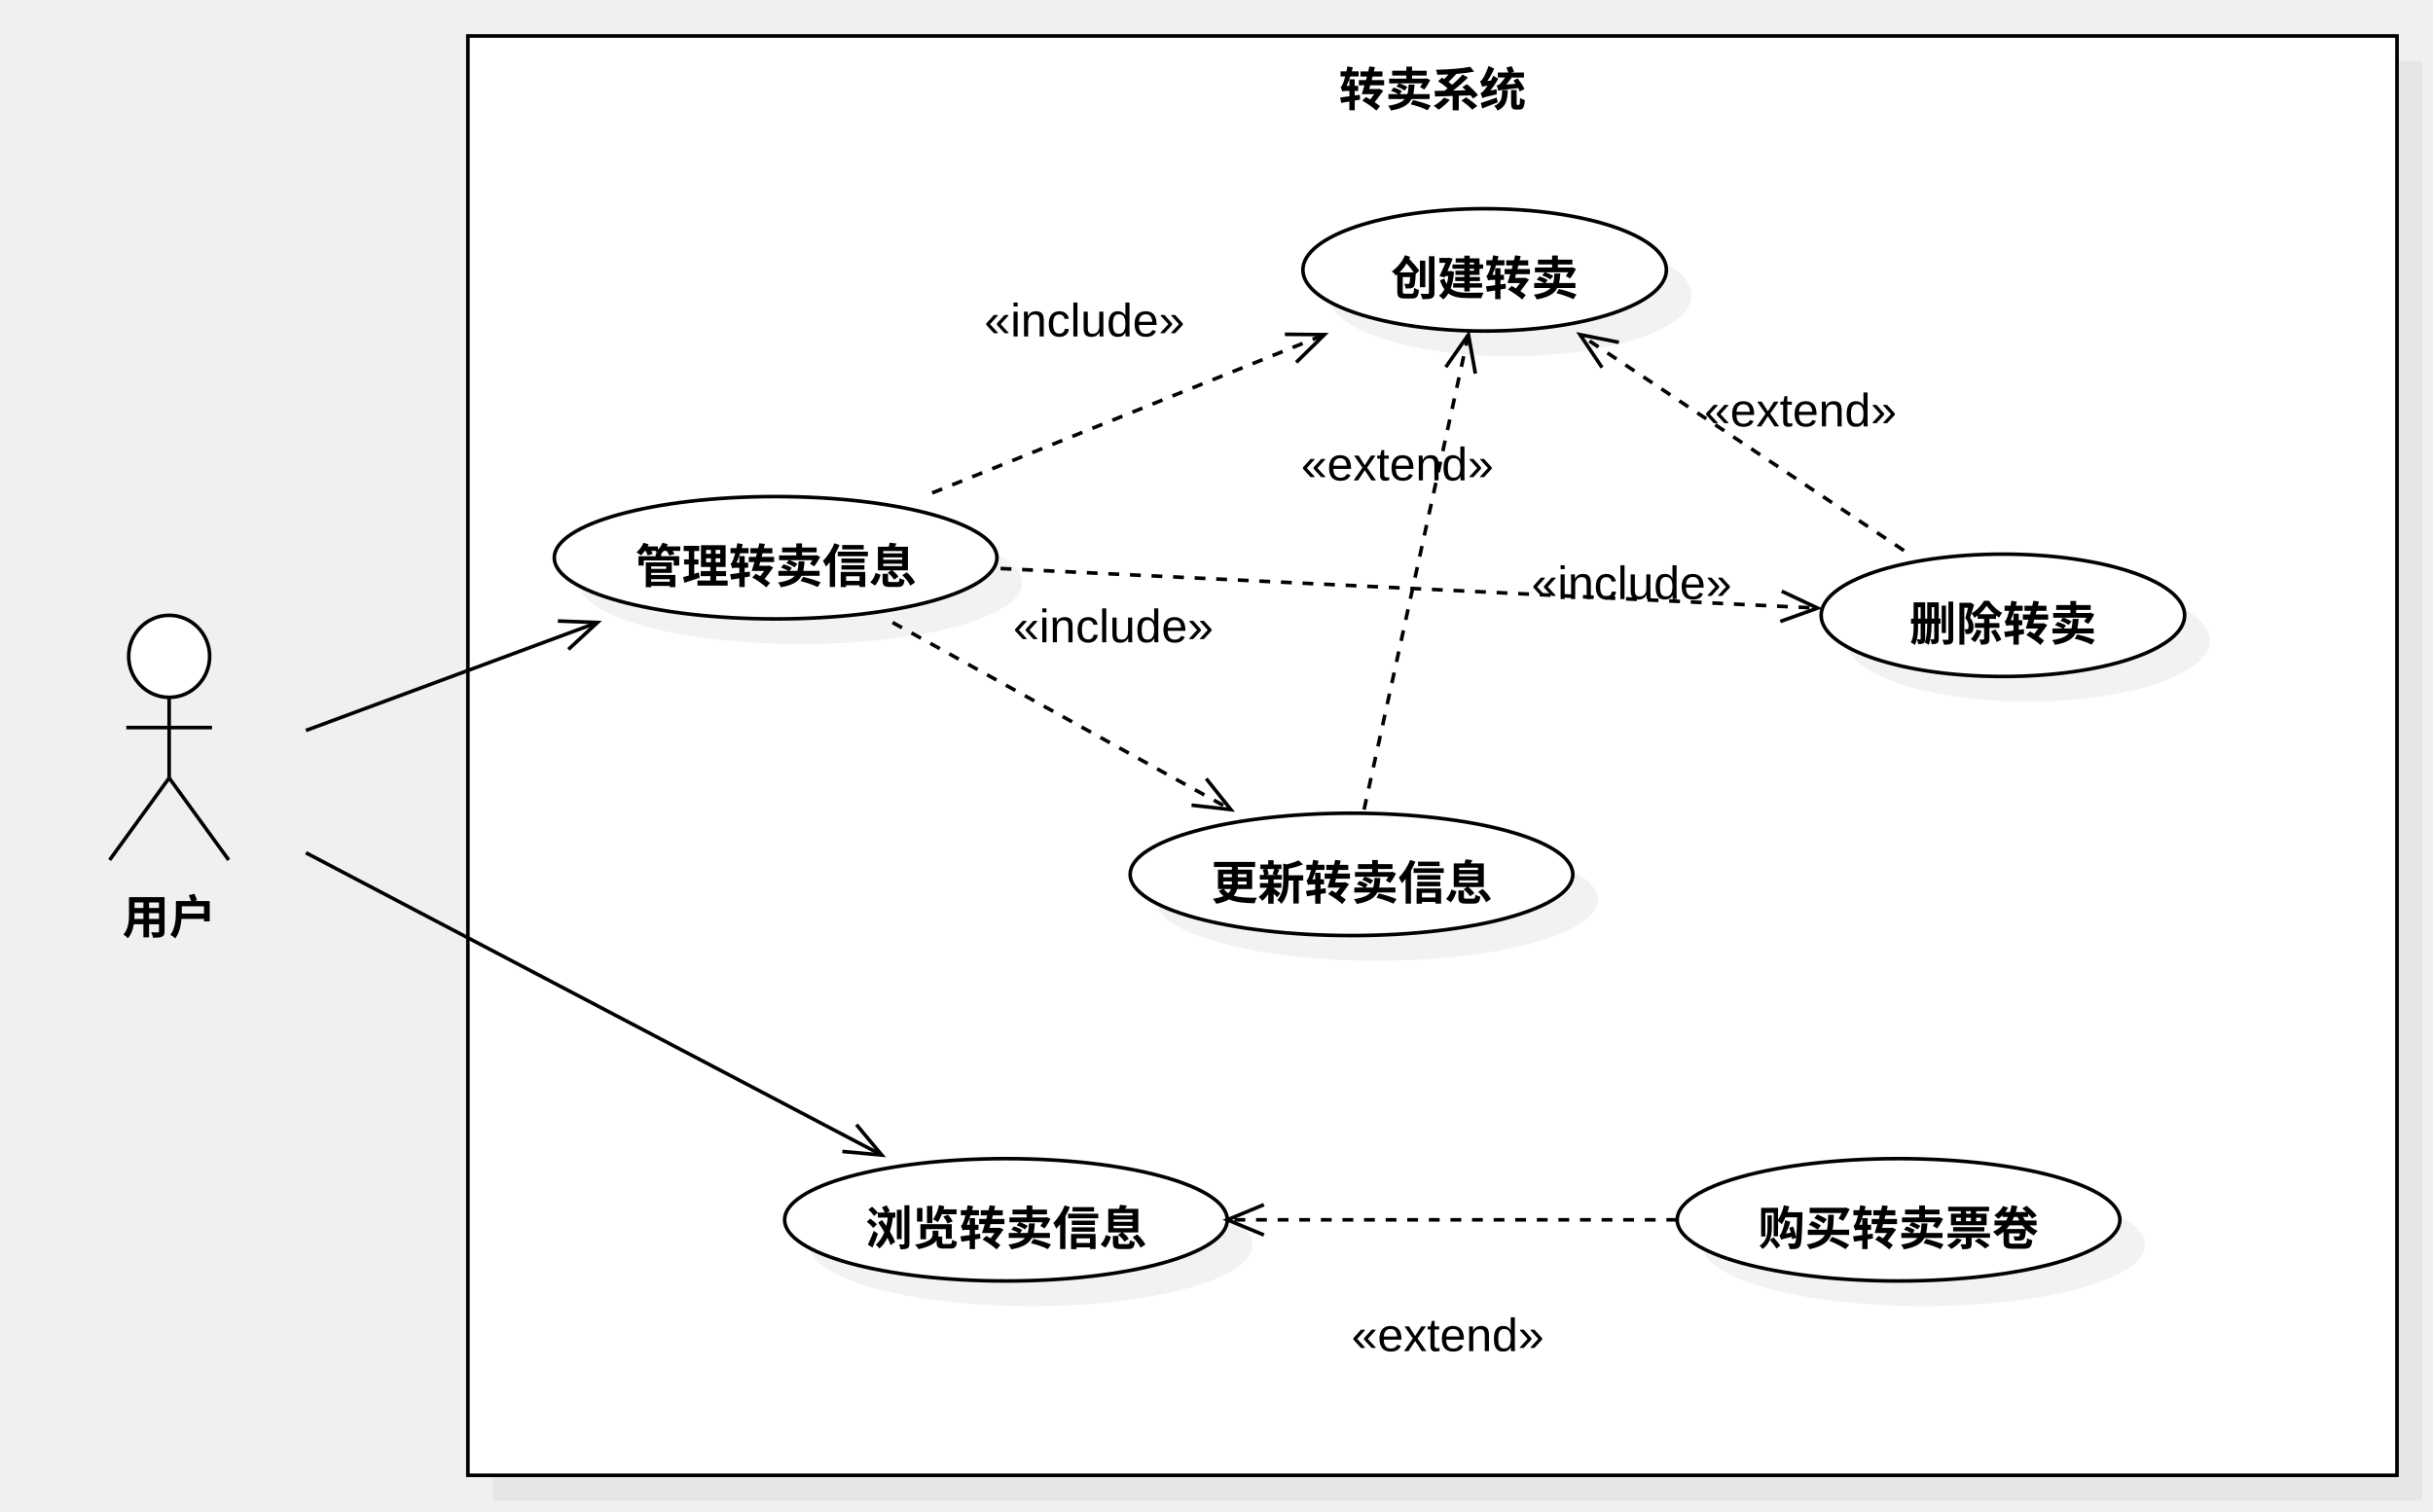
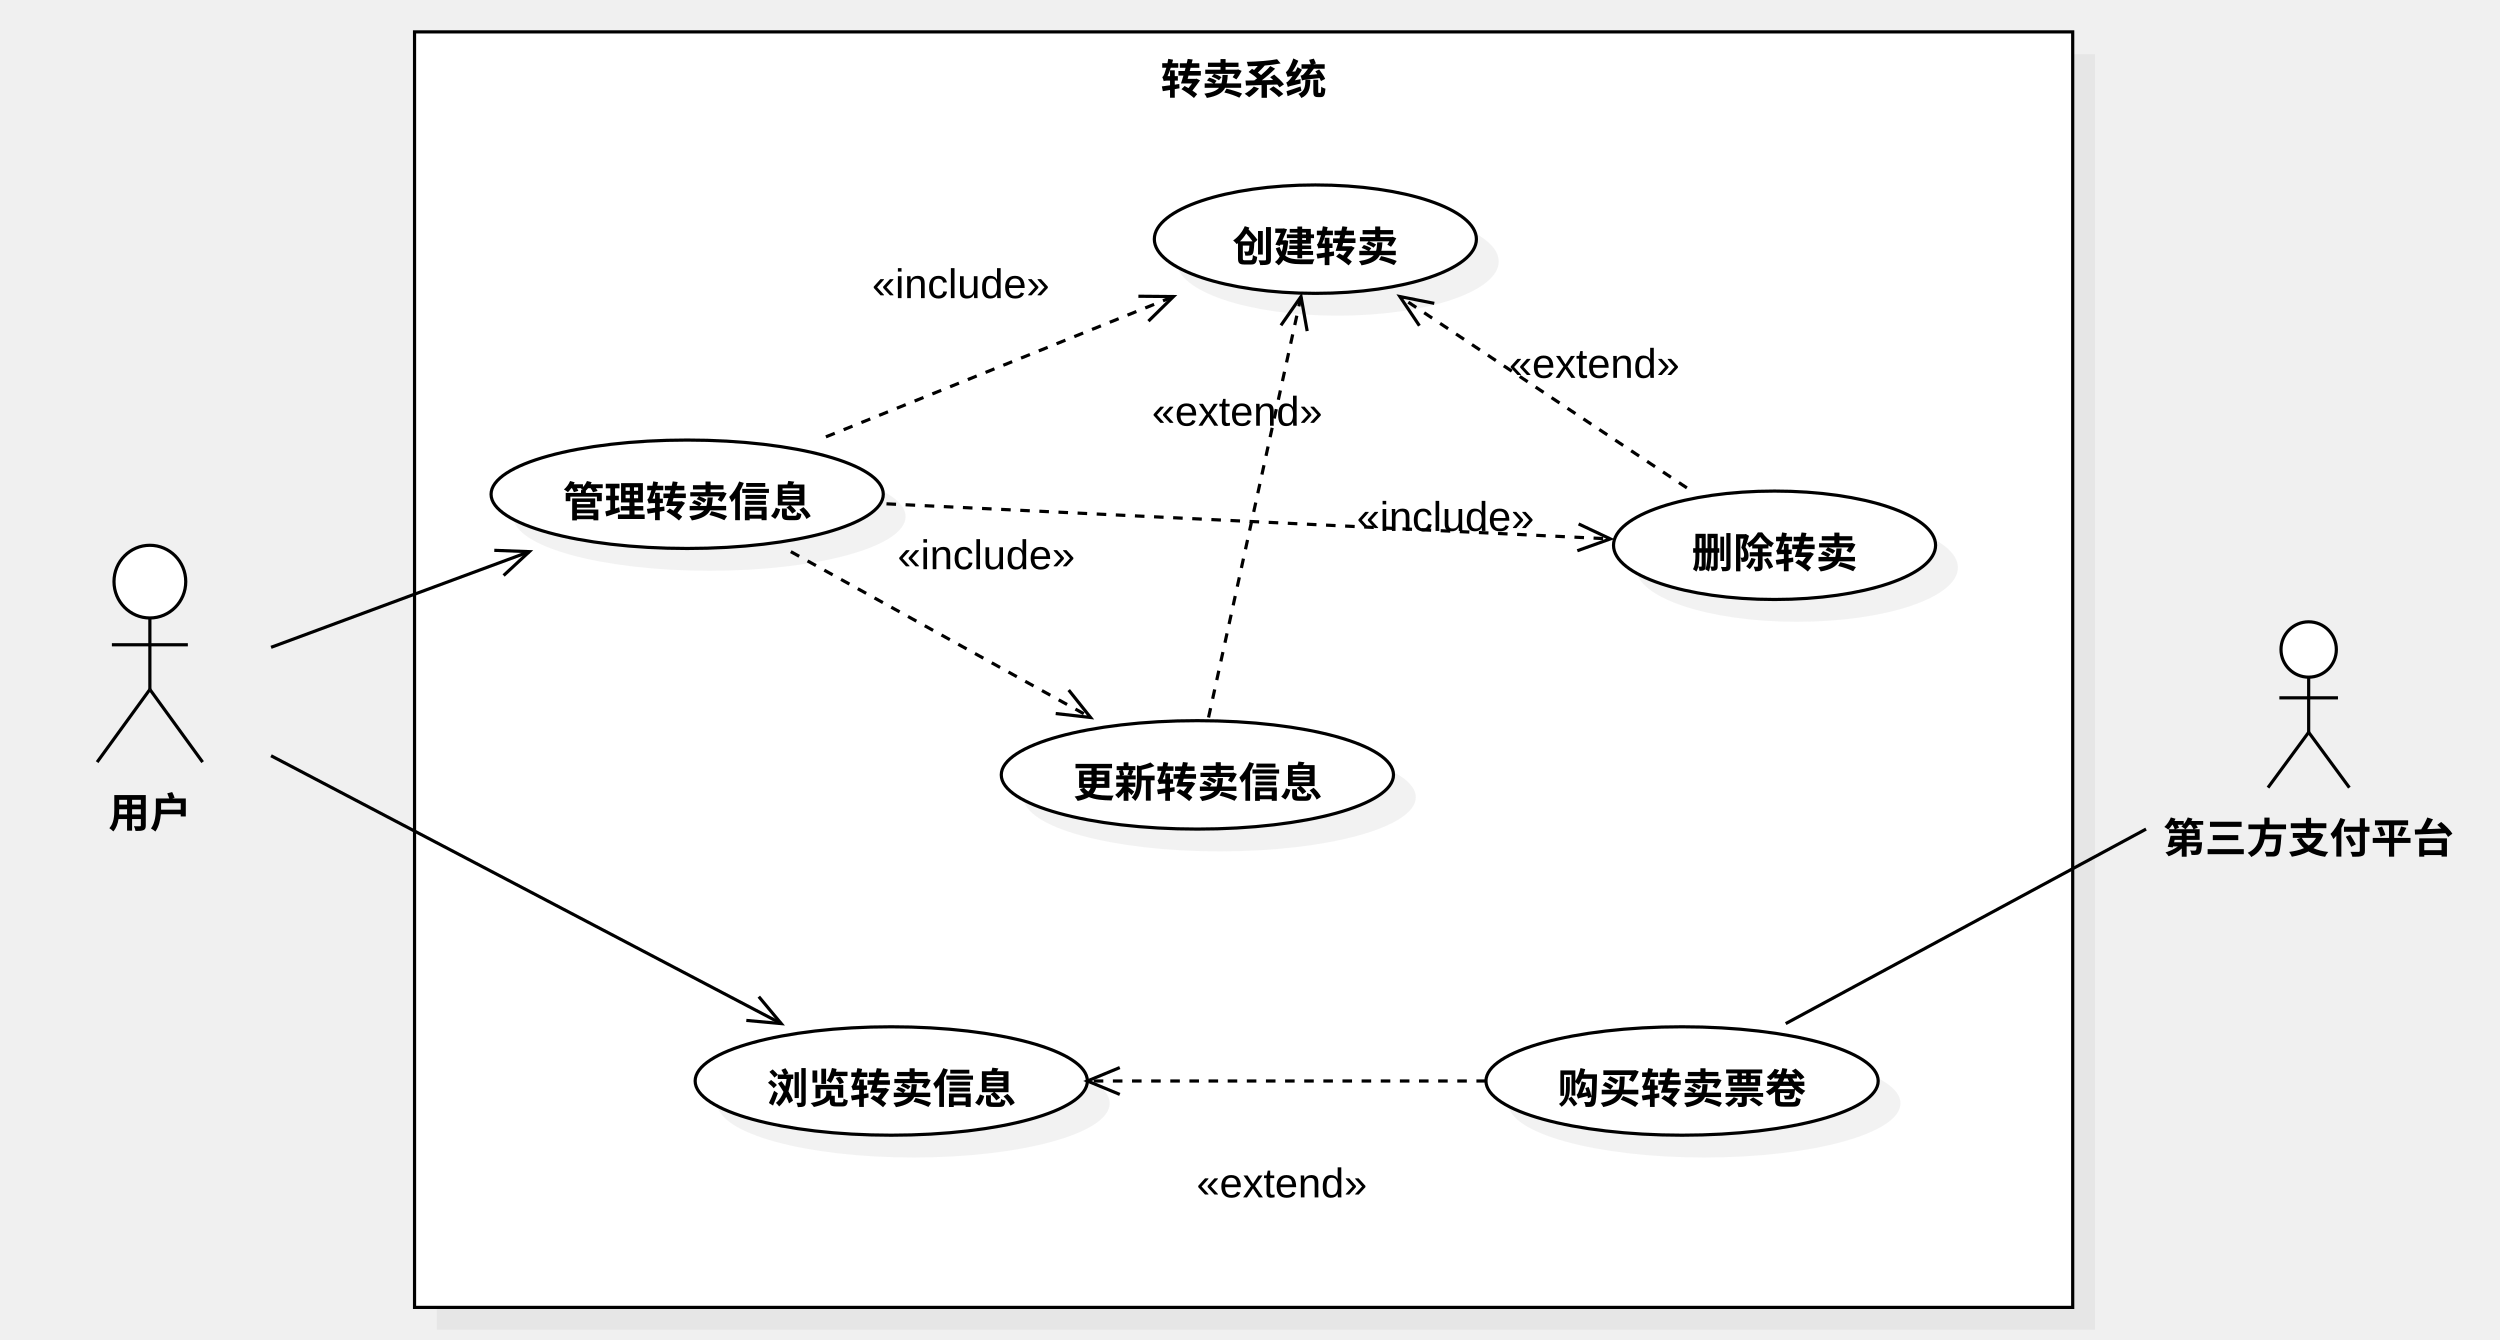
- <svg xmlns="http://www.w3.org/2000/svg" version="1.1" width="676" height="420">
+ <svg xmlns="http://www.w3.org/2000/svg" version="1.1" width="784" height="420">
  <defs />
  <g>
    <g transform="translate(-78,-342) scale(1,1)">
-       <rect fill="#C0C0C0" stroke="none" x="215" y="359" width="536" height="400" opacity="0.2" />
-     </g>
-     <g transform="translate(-78,-342) scale(1,1)">
-       <rect fill="#ffffff" stroke="none" x="208" y="352" width="536" height="400" />
-     </g>
-     <g transform="translate(-78,-342) scale(1,1)">
-       <path fill="none" stroke="#000000" d="M 208 352 L 744 352 L 744 752 L 208 752 L 208 352 Z Z" stroke-miterlimit="10" />
-     </g>
-     <g transform="translate(-78,-342) scale(1,1)">
-       <g>
-         <path fill="none" stroke="none" />
-         <text fill="#000000" stroke="none" font-family="Arial" font-size="13px" font-style="normal" font-weight="bold" text-decoration="none" x="450" y="371.5">转卖系统</text>
+       <rect fill="#C0C0C0" stroke="none" x="215" y="359" width="520" height="400" opacity="0.2" />
+     </g>
+     <g transform="translate(-78,-342) scale(1,1)">
+       <rect fill="#ffffff" stroke="none" x="208" y="352" width="520" height="400" />
+     </g>
+     <g transform="translate(-78,-342) scale(1,1)">
+       <path fill="none" stroke="#000000" d="M 208 352 L 728 352 L 728 752 L 208 752 L 208 352 Z Z" stroke-miterlimit="10" />
+     </g>
+     <g transform="translate(-78,-342) scale(1,1)">
+       <g>
+         <path fill="none" stroke="none" />
+         <text fill="#000000" stroke="none" font-family="Arial" font-size="13px" font-style="normal" font-weight="bold" text-decoration="none" x="442" y="371.5">转卖系统</text>
      </g>
    </g>
    <g transform="translate(-78,-342) scale(1,1)">
      <path fill="#ffffff" stroke="none" d="M 113.749 524.4 C 113.749 518.104 118.786 513 125 513 C 131.214 513 136.251 518.104 136.251 524.4 C 136.251 530.696 131.214 535.8 125 535.8 C 118.786 535.8 113.749 530.696 113.749 524.4 Z" />
    </g>
    <g transform="translate(-78,-342) scale(1,1)">
      <path fill="none" stroke="#000000" d="M 113.749 524.4 C 113.749 518.104 118.786 513 125 513 C 131.214 513 136.251 518.104 136.251 524.4 C 136.251 530.696 131.214 535.8 125 535.8 C 118.786 535.8 113.749 530.696 113.749 524.4 Z" stroke-miterlimit="10" />
    </g>
    <g transform="translate(-78,-342) scale(1,1)">
      <path fill="none" stroke="#000000" d="M 125 535.8 L 125 558.2" stroke-miterlimit="10" />
    </g>
    <g transform="translate(-78,-342) scale(1,1)">
      <path fill="none" stroke="#000000" d="M 113.087 544.2 L 136.913 544.2" stroke-miterlimit="10" />
    </g>
    <g transform="translate(-78,-342) scale(1,1)">
      <path fill="none" stroke="#000000" d="M 125 558.2 L 108.455 581" stroke-miterlimit="10" />
    </g>
    <g transform="translate(-78,-342) scale(1,1)">
      <path fill="none" stroke="#000000" d="M 125 558.2 L 141.545 581" stroke-miterlimit="10" />
    </g>
    <g transform="translate(-78,-342) scale(1,1)">
      <g>
        <path fill="none" stroke="none" />
        <text fill="#000000" stroke="none" font-family="Arial" font-size="13px" font-style="normal" font-weight="bold" text-decoration="none" x="112" y="601.5">用户</text>
      </g>
    </g>
    <g transform="translate(-78,-342) scale(1,1)">
      <path fill="#C0C0C0" stroke="none" d="M 239 504 C 239 494.611 266.534 487 300.5 487 C 334.466 487 362 494.611 362 504 C 362 513.389 334.466 521 300.5 521 C 266.534 521 239 513.389 239 504 Z" opacity="0.2" />
    </g>
    <g transform="translate(-78,-342) scale(1,1)">
      <path fill="#ffffff" stroke="none" d="M 232 497 C 232 487.611 259.534 480 293.5 480 C 327.466 480 355 487.611 355 497 C 355 506.389 327.466 514 293.5 514 C 259.534 514 232 506.389 232 497 Z" />
    </g>
    <g transform="translate(-78,-342) scale(1,1)">
      <path fill="none" stroke="#000000" d="M 232 497 C 232 487.611 259.534 480 293.5 480 C 327.466 480 355 487.611 355 497 C 355 506.389 327.466 514 293.5 514 C 259.534 514 232 506.389 232 497 Z" stroke-miterlimit="10" />
    </g>
    <g transform="translate(-78,-342) scale(1,1)">
      <g>
        <path fill="none" stroke="none" />
        <text fill="#000000" stroke="none" font-family="Arial" font-size="13px" font-style="normal" font-weight="bold" text-decoration="none" x="254.5" y="504">管理转卖信息</text>
      </g>
    </g>
    <g transform="translate(-78,-342) scale(1,1)">
      <path fill="#C0C0C0" stroke="none" d="M 447 424 C 447 414.611 469.61 407 497.5 407 C 525.39 407 548 414.611 548 424 C 548 433.389 525.39 441 497.5 441 C 469.61 441 447 433.389 447 424 Z" opacity="0.2" />
    </g>
    <g transform="translate(-78,-342) scale(1,1)">
      <path fill="#ffffff" stroke="none" d="M 440 417 C 440 407.611 462.61 400 490.5 400 C 518.39 400 541 407.611 541 417 C 541 426.389 518.39 434 490.5 434 C 462.61 434 440 426.389 440 417 Z" />
    </g>
    <g transform="translate(-78,-342) scale(1,1)">
      <path fill="none" stroke="#000000" d="M 440 417 C 440 407.611 462.61 400 490.5 400 C 518.39 400 541 407.611 541 417 C 541 426.389 518.39 434 490.5 434 C 462.61 434 440 426.389 440 417 Z" stroke-miterlimit="10" />
    </g>
    <g transform="translate(-78,-342) scale(1,1)">
      <g>
        <path fill="none" stroke="none" />
        <text fill="#000000" stroke="none" font-family="Arial" font-size="13px" font-style="normal" font-weight="bold" text-decoration="none" x="464.5" y="424">创建转卖</text>
      </g>
    </g>
    <g transform="translate(-78,-342) scale(1,1)">
      <path fill="#C0C0C0" stroke="none" d="M 591 520 C 591 510.611 613.61 503 641.5 503 C 669.39 503 692 510.611 692 520 C 692 529.389 669.39 537 641.5 537 C 613.61 537 591 529.389 591 520 Z" opacity="0.2" />
    </g>
    <g transform="translate(-78,-342) scale(1,1)">
      <path fill="#ffffff" stroke="none" d="M 584 513 C 584 503.611 606.61 496 634.5 496 C 662.39 496 685 503.611 685 513 C 685 522.389 662.39 530 634.5 530 C 606.61 530 584 522.389 584 513 Z" />
    </g>
    <g transform="translate(-78,-342) scale(1,1)">
      <path fill="none" stroke="#000000" d="M 584 513 C 584 503.611 606.61 496 634.5 496 C 662.39 496 685 503.611 685 513 C 685 522.389 662.39 530 634.5 530 C 606.61 530 584 522.389 584 513 Z" stroke-miterlimit="10" />
    </g>
    <g transform="translate(-78,-342) scale(1,1)">
      <g>
        <path fill="none" stroke="none" />
        <text fill="#000000" stroke="none" font-family="Arial" font-size="13px" font-style="normal" font-weight="bold" text-decoration="none" x="608.5" y="520">删除转卖</text>
      </g>
    </g>
    <g transform="translate(-78,-342) scale(1,1)">
      <path fill="#C0C0C0" stroke="none" d="M 399 592 C 399 582.611 426.534 575 460.5 575 C 494.466 575 522 582.611 522 592 C 522 601.389 494.466 609 460.5 609 C 426.534 609 399 601.389 399 592 Z" opacity="0.2" />
    </g>
    <g transform="translate(-78,-342) scale(1,1)">
      <path fill="#ffffff" stroke="none" d="M 392 585 C 392 575.611 419.534 568 453.5 568 C 487.466 568 515 575.611 515 585 C 515 594.389 487.466 602 453.5 602 C 419.534 602 392 594.389 392 585 Z" />
    </g>
    <g transform="translate(-78,-342) scale(1,1)">
      <path fill="none" stroke="#000000" d="M 392 585 C 392 575.611 419.534 568 453.5 568 C 487.466 568 515 575.611 515 585 C 515 594.389 487.466 602 453.5 602 C 419.534 602 392 594.389 392 585 Z" stroke-miterlimit="10" />
    </g>
    <g transform="translate(-78,-342) scale(1,1)">
      <g>
        <path fill="none" stroke="none" />
        <text fill="#000000" stroke="none" font-family="Arial" font-size="13px" font-style="normal" font-weight="bold" text-decoration="none" x="414.5" y="592">更新转卖信息</text>
      </g>
    </g>
    <g transform="translate(-78,-342) scale(1,1)">
      <path fill="#C0C0C0" stroke="none" d="M 303 688 C 303 678.611 330.534 671 364.5 671 C 398.466 671 426 678.611 426 688 C 426 697.389 398.466 705 364.5 705 C 330.534 705 303 697.389 303 688 Z" opacity="0.2" />
    </g>
    <g transform="translate(-78,-342) scale(1,1)">
      <path fill="#ffffff" stroke="none" d="M 296 681 C 296 671.611 323.534 664 357.5 664 C 391.466 664 419 671.611 419 681 C 419 690.389 391.466 698 357.5 698 C 323.534 698 296 690.389 296 681 Z" />
    </g>
    <g transform="translate(-78,-342) scale(1,1)">
      <path fill="none" stroke="#000000" d="M 296 681 C 296 671.611 323.534 664 357.5 664 C 391.466 664 419 671.611 419 681 C 419 690.389 391.466 698 357.5 698 C 323.534 698 296 690.389 296 681 Z" stroke-miterlimit="10" />
    </g>
    <g transform="translate(-78,-342) scale(1,1)">
      <g>
        <path fill="none" stroke="none" />
        <text fill="#000000" stroke="none" font-family="Arial" font-size="13px" font-style="normal" font-weight="bold" text-decoration="none" x="318.5" y="688">浏览转卖信息</text>
      </g>
    </g>
    <g transform="translate(-78,-342) scale(1,1)">
      <path fill="#C0C0C0" stroke="none" d="M 551 688 C 551 678.611 578.534 671 612.5 671 C 646.466 671 674 678.611 674 688 C 674 697.389 646.466 705 612.5 705 C 578.534 705 551 697.389 551 688 Z" opacity="0.2" />
    </g>
    <g transform="translate(-78,-342) scale(1,1)">
      <path fill="#ffffff" stroke="none" d="M 544 681 C 544 671.611 571.534 664 605.5 664 C 639.466 664 667 671.611 667 681 C 667 690.389 639.466 698 605.5 698 C 571.534 698 544 690.389 544 681 Z" />
    </g>
    <g transform="translate(-78,-342) scale(1,1)">
      <path fill="none" stroke="#000000" d="M 544 681 C 544 671.611 571.534 664 605.5 664 C 639.466 664 667 671.611 667 681 C 667 690.389 639.466 698 605.5 698 C 571.534 698 544 690.389 544 681 Z" stroke-miterlimit="10" />
    </g>
    <g transform="translate(-78,-342) scale(1,1)">
      <g>
        <path fill="none" stroke="none" />
        <text fill="#000000" stroke="none" font-family="Arial" font-size="13px" font-style="normal" font-weight="bold" text-decoration="none" x="566.5" y="688">购买转卖票卷</text>
      </g>
    </g>
    <g transform="translate(-78,-342) scale(1,1)">
      <path fill="none" stroke="#000000" d="M 163 545 L 244 515" stroke-miterlimit="10" />
    </g>
    <g transform="translate(-78,-342) scale(1,1)">
      <path fill="none" stroke="#000000" d="M 235.932 522.477 L 244 515 L 233.008 514.582" stroke-miterlimit="10" />
    </g>
    <g transform="translate(-78,-342) scale(1,1)">
      <path fill="none" stroke="#000000" d="M 163 579 L 323 663" stroke-miterlimit="10" />
    </g>
    <g transform="translate(-78,-342) scale(1,1)">
      <path fill="none" stroke="#000000" d="M 312.045 662.003 L 323 663 L 315.959 654.549" stroke-miterlimit="10" />
    </g>
    <g transform="translate(-78,-342) scale(1,1)">
      <path fill="none" stroke="#000000" d="M 337 479 L 446 435" stroke-miterlimit="10" stroke-dasharray="3" />
    </g>
    <g transform="translate(-78,-342) scale(1,1)">
      <path fill="none" stroke="#000000" d="M 438.152 442.708 L 446 435 L 435 434.901" stroke-miterlimit="10" />
    </g>
    <g transform="translate(-78,-342) scale(1,1)">
      <g>
        <path fill="none" stroke="none" />
-         <text fill="#000000" stroke="none" font-family="Arial" font-size="13px" font-style="normal" font-weight="normal" text-decoration="none" x="351.5" y="435.5">«include»</text>
+         <text fill="#000000" stroke="none" font-family="Arial" font-size="13px" font-style="normal" font-weight="normal" text-decoration="none" x="351.471" y="435.5">«include»</text>
      </g>
    </g>
    <g transform="translate(-78,-342) scale(1,1)">
      <path fill="none" stroke="#000000" d="M 356 500 L 583 511" stroke-miterlimit="10" stroke-dasharray="3" />
    </g>
    <g transform="translate(-78,-342) scale(1,1)">
      <path fill="none" stroke="#000000" d="M 572.645 514.713 L 583 511 L 573.053 506.304" stroke-miterlimit="10" />
    </g>
    <g transform="translate(-78,-342) scale(1,1)">
      <g>
        <path fill="none" stroke="none" />
-         <text fill="#000000" stroke="none" font-family="Arial" font-size="13px" font-style="normal" font-weight="normal" text-decoration="none" x="503.5" y="508.5">«include»</text>
+         <text fill="#000000" stroke="none" font-family="Arial" font-size="13px" font-style="normal" font-weight="normal" text-decoration="none" x="503.471" y="508.5">«include»</text>
      </g>
    </g>
    <g transform="translate(-78,-342) scale(1,1)">
      <path fill="none" stroke="#000000" d="M 326 515 L 420 567" stroke-miterlimit="10" stroke-dasharray="3" />
    </g>
    <g transform="translate(-78,-342) scale(1,1)">
      <path fill="none" stroke="#000000" d="M 409.07 565.764 L 420 567 L 413.145 558.397" stroke-miterlimit="10" />
    </g>
    <g transform="translate(-78,-342) scale(1,1)">
      <g>
        <path fill="none" stroke="none" />
-         <text fill="#000000" stroke="none" font-family="Arial" font-size="13px" font-style="normal" font-weight="normal" text-decoration="none" x="359.5" y="520.5">«include»</text>
+         <text fill="#000000" stroke="none" font-family="Arial" font-size="13px" font-style="normal" font-weight="normal" text-decoration="none" x="359.471" y="520.5">«include»</text>
      </g>
    </g>
    <g transform="translate(-78,-342) scale(1,1)">
      <path fill="none" stroke="#000000" d="M 544 681 L 419 681" stroke-miterlimit="10" stroke-dasharray="3" />
    </g>
    <g transform="translate(-78,-342) scale(1,1)">
      <path fill="none" stroke="#000000" d="M 429.163 676.79 L 419 681 L 429.163 685.21" stroke-miterlimit="10" />
    </g>
    <g transform="translate(-78,-342) scale(1,1)">
      <g>
        <path fill="none" stroke="none" />
-         <text fill="#000000" stroke="none" font-family="Arial" font-size="13px" font-style="normal" font-weight="normal" text-decoration="none" x="453.5" y="717.5">«extend»</text>
+         <text fill="#000000" stroke="none" font-family="Arial" font-size="13px" font-style="normal" font-weight="normal" text-decoration="none" x="453.233" y="717.5">«extend»</text>
      </g>
    </g>
    <g transform="translate(-78,-342) scale(1,1)">
      <path fill="none" stroke="#000000" d="M 607 495 L 517 435" stroke-miterlimit="10" stroke-dasharray="3" />
    </g>
    <g transform="translate(-78,-342) scale(1,1)">
      <path fill="none" stroke="#000000" d="M 527.791 437.135 L 517 435 L 523.121 444.14" stroke-miterlimit="10" />
    </g>
    <g transform="translate(-78,-342) scale(1,1)">
      <g>
        <path fill="none" stroke="none" />
-         <text fill="#000000" stroke="none" font-family="Arial" font-size="13px" font-style="normal" font-weight="normal" text-decoration="none" x="551.5" y="460.5">«extend»</text>
+         <text fill="#000000" stroke="none" font-family="Arial" font-size="13px" font-style="normal" font-weight="normal" text-decoration="none" x="551.233" y="460.5">«extend»</text>
      </g>
    </g>
    <g transform="translate(-78,-342) scale(1,1)">
      <path fill="none" stroke="#000000" d="M 457 567 L 486 435" stroke-miterlimit="10" stroke-dasharray="3" />
    </g>
    <g transform="translate(-78,-342) scale(1,1)">
      <path fill="none" stroke="#000000" d="M 487.931 445.829 L 486 435 L 479.708 444.023" stroke-miterlimit="10" />
    </g>
    <g transform="translate(-78,-342) scale(1,1)">
      <g>
        <path fill="none" stroke="none" />
-         <text fill="#000000" stroke="none" font-family="Arial" font-size="13px" font-style="normal" font-weight="normal" text-decoration="none" x="439.5" y="475.5">«extend»</text>
-       </g>
+         <text fill="#000000" stroke="none" font-family="Arial" font-size="13px" font-style="normal" font-weight="normal" text-decoration="none" x="439.233" y="475.5">«extend»</text>
+       </g>
+     </g>
+     <g transform="translate(-78,-342) scale(1,1)">
+       <path fill="#ffffff" stroke="none" d="M 793.321 545.68 C 793.321 540.886 797.207 537 802 537 C 806.793 537 810.679 540.886 810.679 545.68 C 810.679 550.474 806.793 554.36 802 554.36 C 797.207 554.36 793.321 550.474 793.321 545.68 Z" />
+     </g>
+     <g transform="translate(-78,-342) scale(1,1)">
+       <path fill="none" stroke="#000000" d="M 793.321 545.68 C 793.321 540.886 797.207 537 802 537 C 806.793 537 810.679 540.886 810.679 545.68 C 810.679 550.474 806.793 554.36 802 554.36 C 797.207 554.36 793.321 550.474 793.321 545.68 Z" stroke-miterlimit="10" />
+     </g>
+     <g transform="translate(-78,-342) scale(1,1)">
+       <path fill="none" stroke="#000000" d="M 802 554.36 L 802 571.64" stroke-miterlimit="10" />
+     </g>
+     <g transform="translate(-78,-342) scale(1,1)">
+       <path fill="none" stroke="#000000" d="M 792.81 560.84 L 811.19 560.84" stroke-miterlimit="10" />
+     </g>
+     <g transform="translate(-78,-342) scale(1,1)">
+       <path fill="none" stroke="#000000" d="M 802 571.64 L 789.236 589" stroke-miterlimit="10" />
+     </g>
+     <g transform="translate(-78,-342) scale(1,1)">
+       <path fill="none" stroke="#000000" d="M 802 571.64 L 814.764 589" stroke-miterlimit="10" />
+     </g>
+     <g transform="translate(-78,-342) scale(1,1)">
+       <g>
+         <path fill="none" stroke="none" />
+         <text fill="#000000" stroke="none" font-family="Arial" font-size="13px" font-style="normal" font-weight="bold" text-decoration="none" x="756.5" y="609.5">第三方支付平台</text>
+       </g>
+     </g>
+     <g transform="translate(-78,-342) scale(1,1)">
+       <path fill="none" stroke="#000000" d="M 638 663 L 751 602" stroke-miterlimit="10" />
    </g>
  </g>
</svg>
